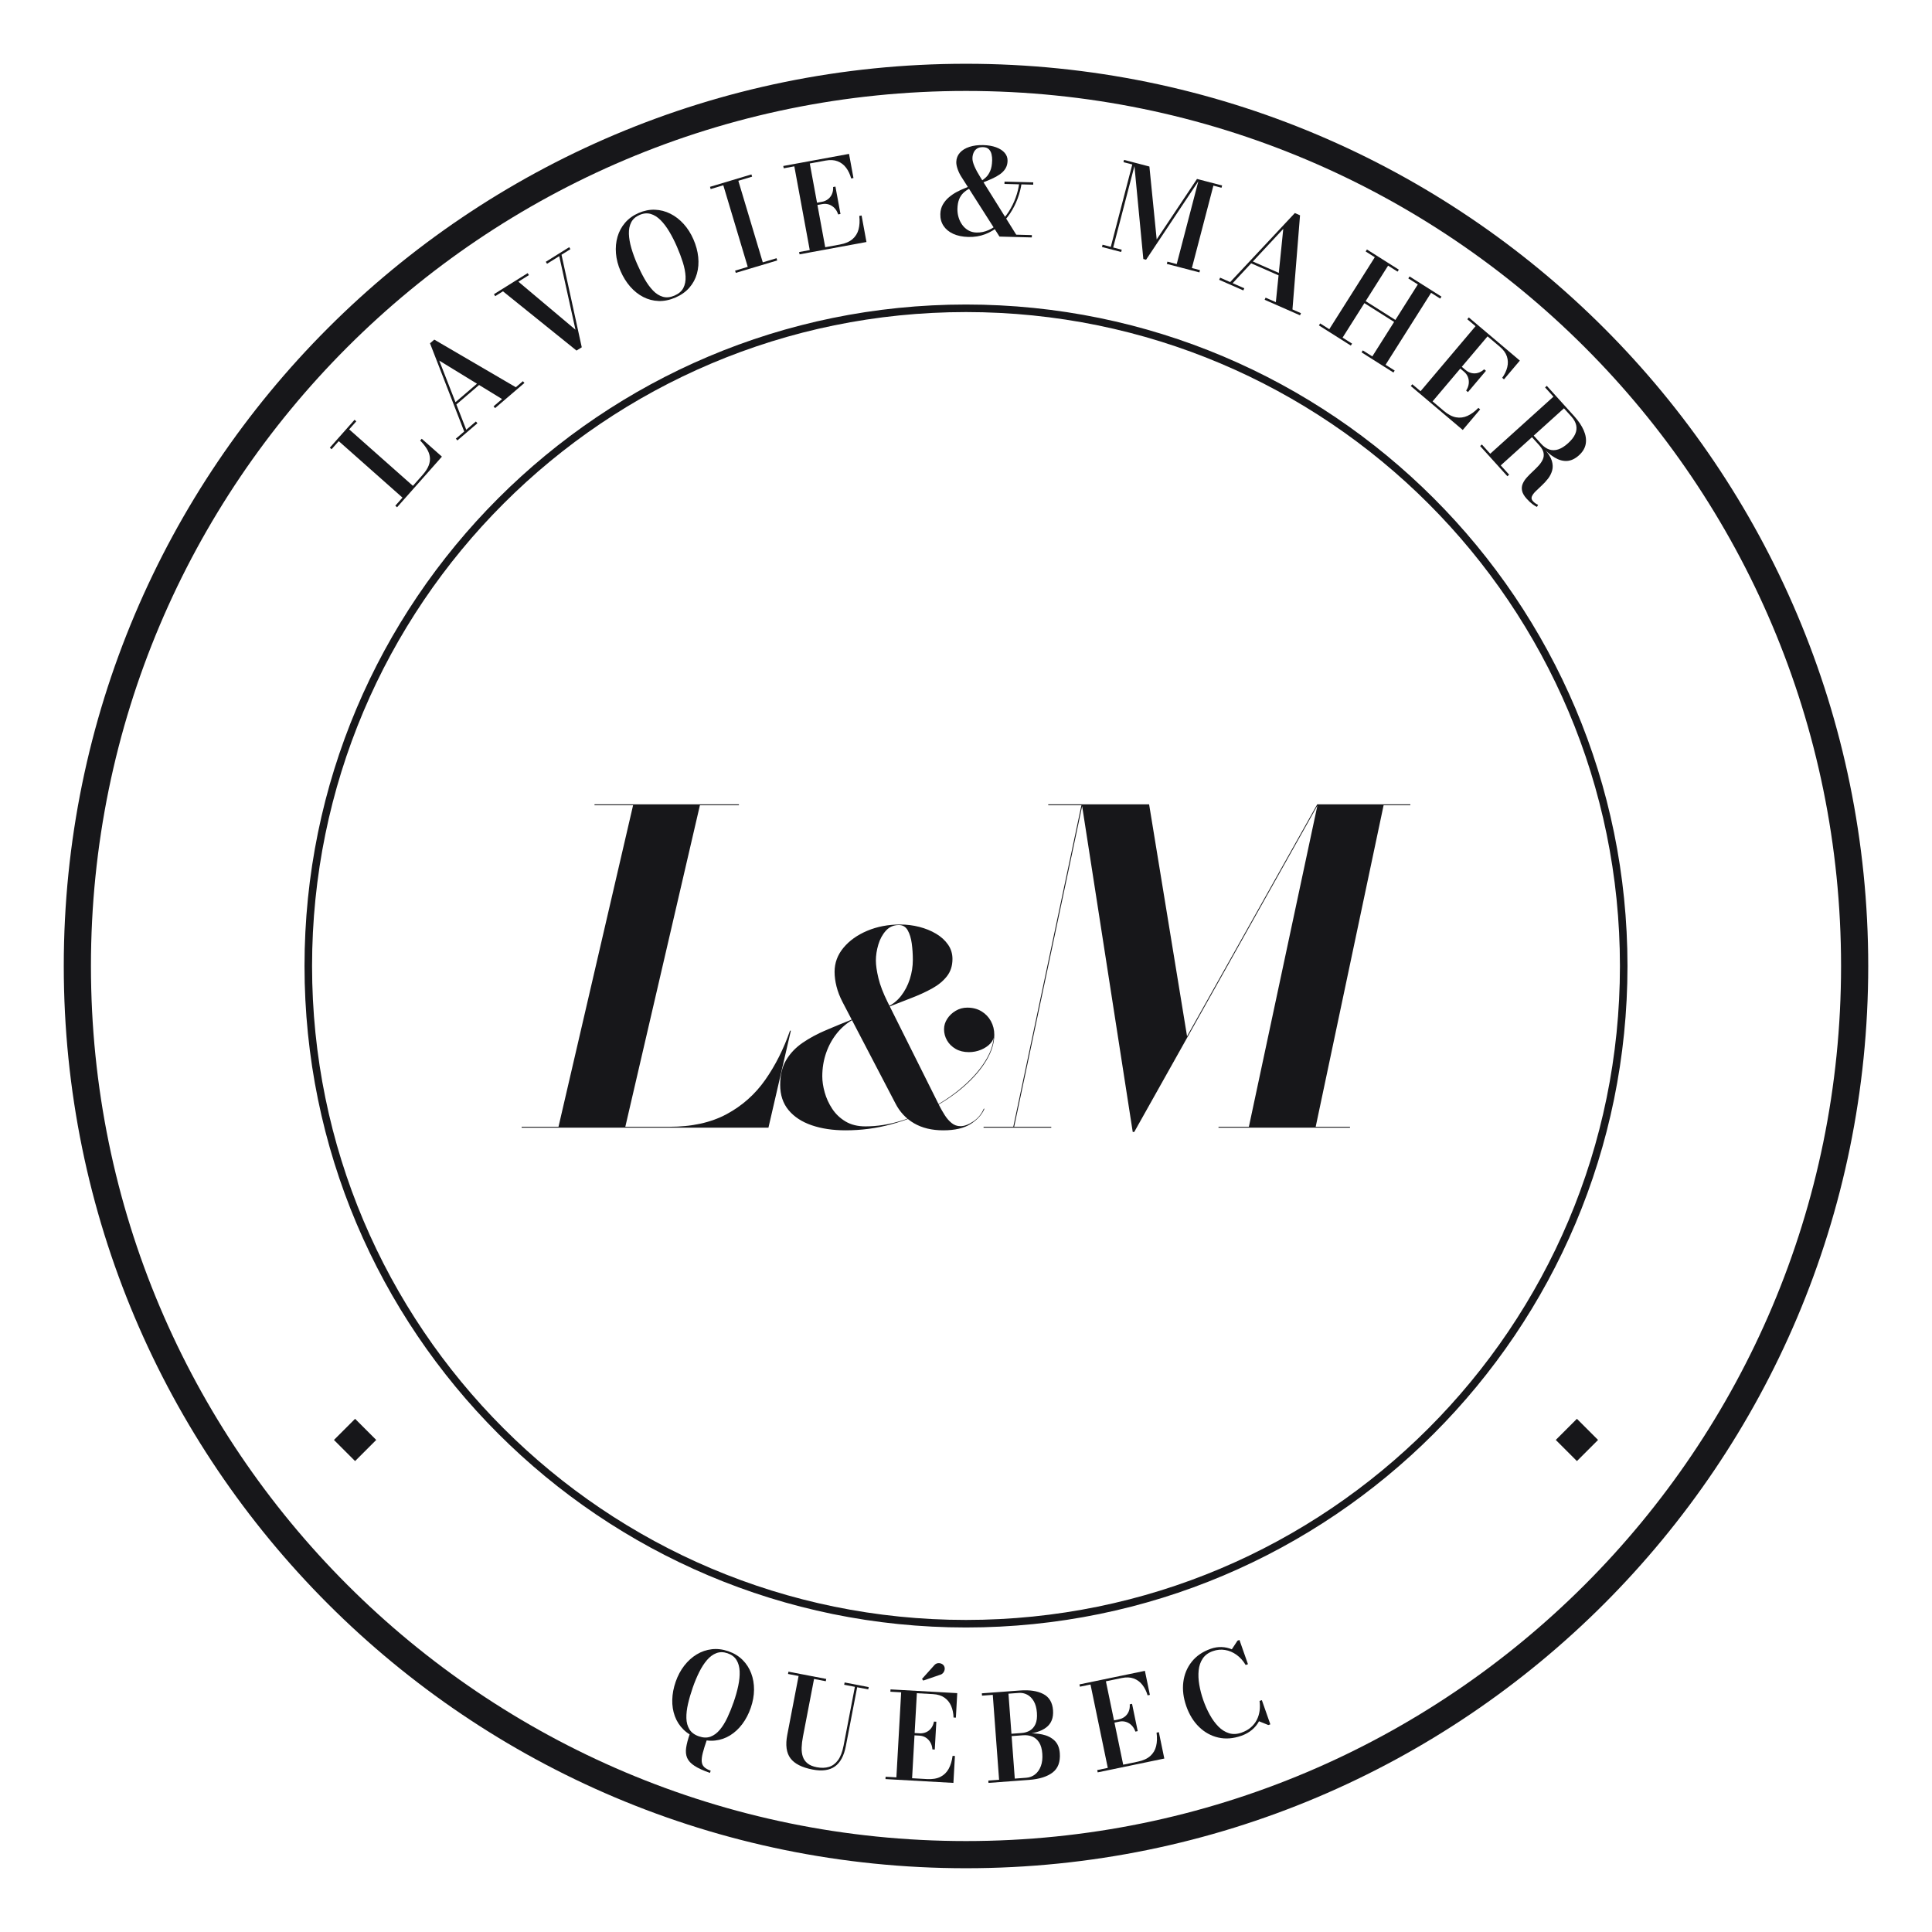
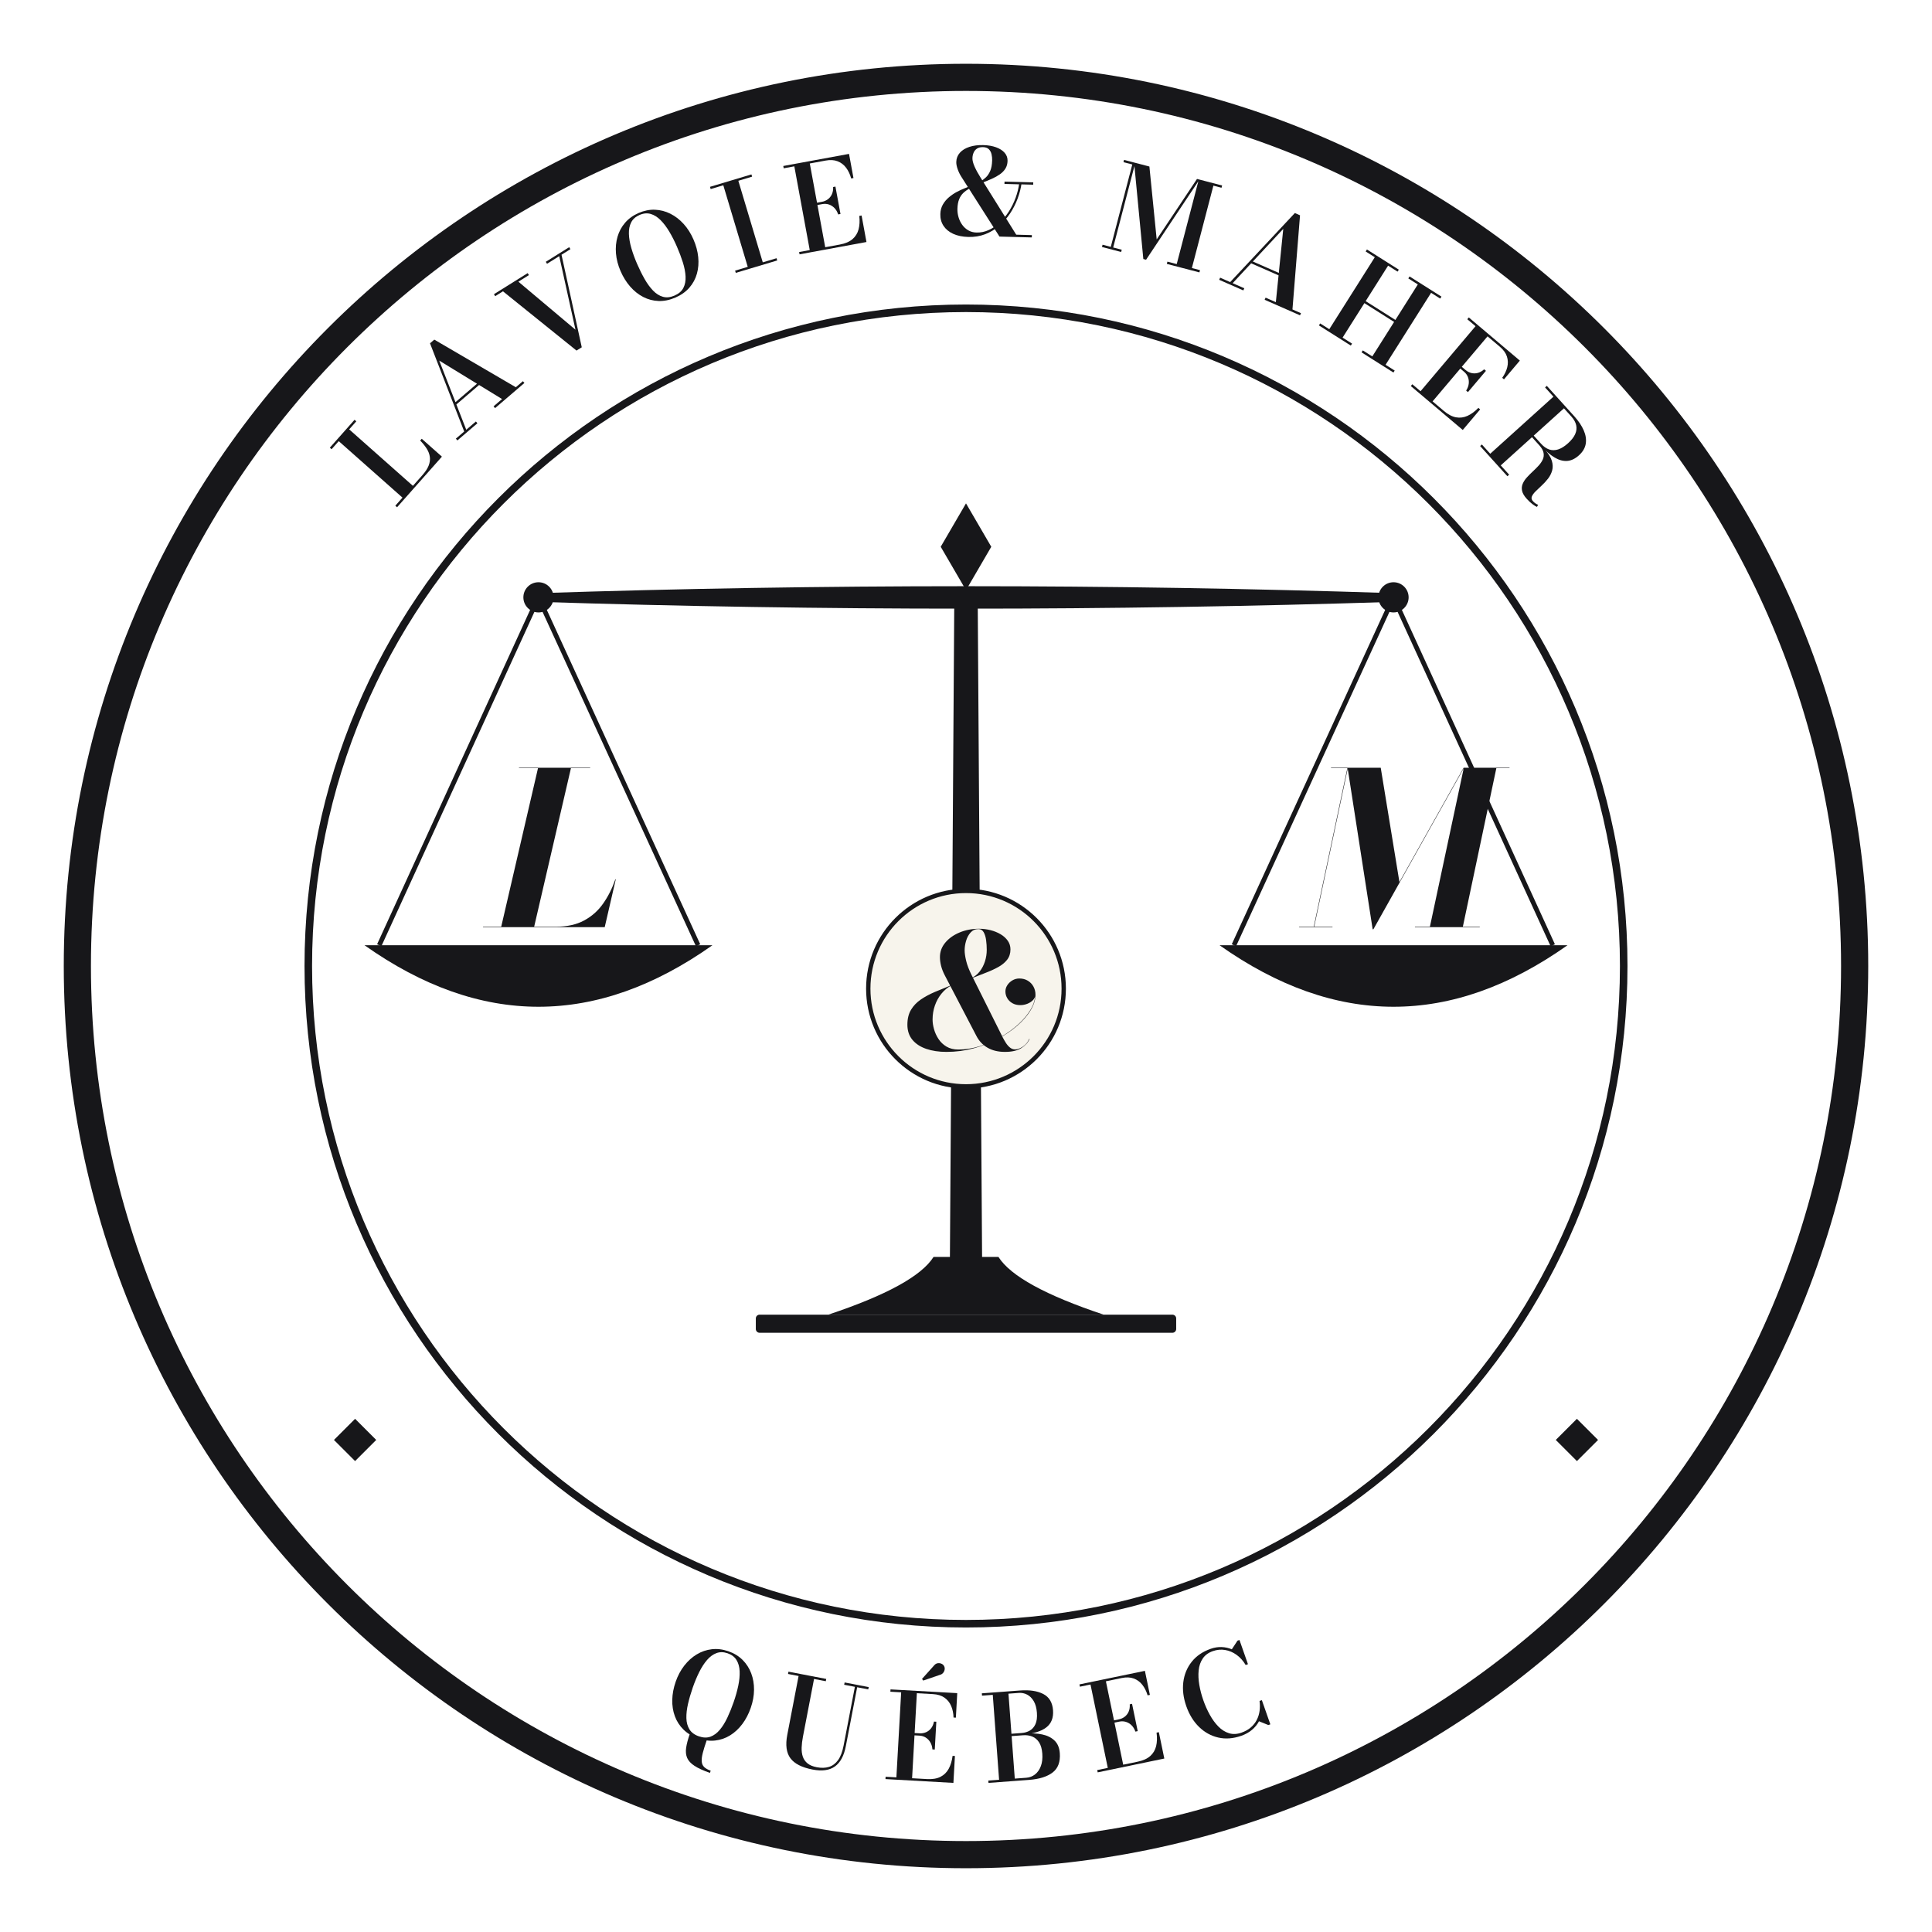
<svg xmlns="http://www.w3.org/2000/svg" viewBox="0 0 512 512" role="img" aria-label="Lavoie&amp;Maher, inc.">
  <defs>
    <linearGradient id="lng" x1=".1" y1="0" x2=".9" y2="1">
      <stop offset="0" stop-color="#F6EAC6" />
      <stop offset=".38" stop-color="#D9BE84" />
      <stop offset=".7" stop-color="#A9894C" />
      <stop offset="1" stop-color="#E9D6A4" />
    </linearGradient>
  </defs>
  <circle cx="256.0" cy="256.0" r="235.5" fill="none" stroke="#17171A" stroke-width="7.2" />
  <circle cx="256.0" cy="256.0" r="174.3" fill="none" stroke="#17171A" stroke-width="2.0" />
  <g class="lm-t">
    <path d="M52.1 0.0V-39.0H232.4V-1461.0H52.1V-1500.0H674.397V-1461.0H495.097V-39.0H736.6Q849.8 -39.0 925 -67.5Q1000.2 -96.0 1045.55 -149.5Q1090.899 -203.0 1112.949 -279.0Q1134.999 -355.0 1141.598 -450.0H1181.298V0.0Z" transform="translate(102.65 120.10) rotate(-48.454) translate(-9.84 11.43) scale(0.01587)" fill="#17171A" />
    <path d="M417.601 -466.9V-505.9H1045.801V-466.9ZM854.998 -1529.0 1371.298 -39.0H1526.398V0.0H881.301V-39.0H1068.302L689.701 -1209.202L280.7 -39.0H492.7V0.0H52.1V-39.0H235.489L760.6 -1529.0Z" transform="translate(122.65 100.43) rotate(-40.603) translate(-12.52 11.43) scale(0.01587)" fill="#17171A" />
    <path d="M1530.998 -1500.0V-1461.0H1355.298L823.098 29.0H719.801L202.401 -1461.0H49.401V-1500.0H713.397V-1461.0H506.097L889.598 -275.298L1310.598 -1461.0H1070.098V-1500.0Z" transform="translate(147.43 82.23) rotate(-31.997) translate(-12.54 11.43) scale(0.01587)" fill="#17171A" />
    <path d="M765.699 20.0Q609.2 20.0 486 -38.75Q362.8 -97.5 276.85 -202.9Q190.9 -308.3 146.3 -448.1Q101.7 -587.9 101.7 -750.0Q101.7 -912.1 149.15 -1051.9Q196.6 -1191.7 284.2 -1297.1Q371.8 -1402.5 494 -1461.25Q616.2 -1520.0 765.699 -1520.0Q915.199 -1520.0 1037.049 -1461.25Q1158.899 -1402.5 1246.849 -1297.1Q1334.799 -1191.7 1381.898 -1051.9Q1428.998 -912.1 1428.998 -750.0Q1428.998 -587.9 1384.398 -448.1Q1339.799 -308.3 1254.199 -202.9Q1168.599 -97.5 1045.399 -38.75Q922.199 20.0 765.699 20.0ZM765.699 -16.3Q880.8 -16.3 951.85 -74.75Q1022.901 -133.2 1061.451 -235.4Q1100.001 -337.601 1113.851 -470.101Q1127.701 -602.6 1127.701 -750.0Q1127.701 -897.4 1110.851 -1029.899Q1094.001 -1162.399 1053.951 -1264.6Q1013.901 -1366.8 943.5 -1425.25Q873.1 -1483.7 765.699 -1483.7Q658.599 -1483.7 588.048 -1425.25Q517.498 -1366.8 477.098 -1264.6Q436.698 -1162.399 419.848 -1029.899Q402.997 -897.4 402.997 -750.0Q402.997 -602.6 417.198 -470.101Q431.398 -337.601 469.598 -235.4Q507.798 -133.2 579.548 -74.75Q651.299 -16.3 765.699 -16.3Z" transform="translate(174.29 68.09) rotate(-23.500) translate(-12.13 11.43) scale(0.01587)" fill="#17171A" />
    <path d="M52.1 0.0V-39.0H272.4V-1461.0H52.1V-1500.0H774.397V-1461.0H534.397V-39.0H774.397V0.0Z" transform="translate(197.20 59.72) rotate(-16.677) translate(-6.56 11.43) scale(0.01587)" fill="#17171A" />
    <path d="M52.1 0.0V-39.0H232.4V-1461.0H52.1V-1500.0H1168.298V-1090.0H1129.298Q1120.299 -1197.0 1078.549 -1281.0Q1036.8 -1365.0 959.05 -1413.0Q881.3 -1461.0 764.3 -1461.0H495.097V-39.0H743.6Q880.6 -39.0 966.7 -89.0Q1052.8 -139.0 1096.549 -231.0Q1140.299 -323.0 1149.298 -450.0H1188.298V0.0ZM806.998 -538.701Q797.998 -605.701 765.748 -654.351Q733.499 -703 684.899 -729.65Q636.299 -756.3 579.299 -756.3H445.298V-795.0H579.299Q636.299 -795.0 684.899 -819.35Q733.499 -843.7 765.748 -890.349Q797.998 -936.999 806.998 -1003.999H846.298V-538.701Z" transform="translate(218.89 54.49) rotate(-10.434) translate(-10.05 11.43) scale(0.01587)" fill="#17171A" />
    <path d="M1076 0.0 414 -980.0Q375 -1037.0 348.5 -1105.85Q322 -1174.7 322 -1226.7Q322 -1316.7 378.35 -1382.7Q434.699 -1448.7 534.849 -1484.35Q634.999 -1520.0 765.998 -1520.0Q887.997 -1520.0 980.847 -1488.65Q1073.697 -1457.3 1125.597 -1400.5Q1177.497 -1343.7 1177.497 -1266.7Q1177.497 -1192.599 1145.097 -1137.499Q1112.697 -1082.399 1056.047 -1040.149Q999.397 -997.899 925.847 -962.699Q852.297 -927.499 769.697 -892.499L747.997 -920.699Q784.298 -944.399 824.448 -983.899Q864.599 -1023.4 892.299 -1091.75Q919.999 -1160.1 919.999 -1269Q919.999 -1320.899 907.099 -1370.7Q894.199 -1420.5 860.399 -1453.1Q826.599 -1485.7 762.998 -1485.7Q699.498 -1485.7 661.547 -1458.75Q623.597 -1431.8 606.797 -1388.65Q589.997 -1345.499 589.997 -1297.299Q589.997 -1240.799 628.997 -1158.4Q667.997 -1076.0 731.997 -980.0L1354.697 -39.0H1615.997V0.0ZM555.999 20.0Q408 20.0 301.05 -26.05Q194.1 -72.1 136.45 -155.45Q78.8 -238.8 78.8 -350.2Q78.8 -441.4 118.1 -512.55Q157.4 -583.7 218.1 -636.85Q278.8 -690 344.45 -726.9Q410.1 -763.8 464.45 -786.85Q518.8 -809.9 543.6 -821.5L560.1 -791.9Q497.599 -757.599 453.049 -712.449Q408.498 -667.298 385.148 -602.798Q361.797 -538.297 361.797 -444.996Q361.797 -374.797 383.748 -305.947Q405.698 -237.098 448.198 -180.798Q490.698 -124.499 551.747 -90.899Q612.797 -57.299 689.997 -57.299Q795.497 -57.299 892.698 -104.1Q989.898 -150.9 1073.698 -233.45Q1157.498 -316.0 1222.448 -424.45Q1287.398 -532.9 1329.048 -657.05Q1370.698 -781.2 1383.298 -910.0H1422.698Q1407.998 -776.6 1362.548 -643.4Q1317.098 -510.2 1242.598 -391.05Q1168.098 -271.9 1066.248 -179.25Q964.398 -86.6 836.498 -33.3Q708.599 20.0 555.999 20.0ZM1135.998 -881.0V-920.0H1615.998V-881.0Z" transform="translate(261.40 51.17) rotate(1.511) translate(-13.30 11.43) scale(0.01587)" fill="#17171A" />
    <path d="M781.4 20.0 225.4 -1500.0H489.397L914.599 -353.096L1311 -1500.0H1353.3L828.9 20.0ZM245.7 -1500.0V-39.0H393.4V0.0H62.4V-39.0H204.4V-1461.0H52.1V-1500.0ZM1744.298 -1500.0V-1461.0H1603.998V-39.0H1744.298V0.0H1181.6V-39.0H1342.3V-1500.0Z" transform="translate(307.75 57.74) rotate(14.628) translate(-14.25 11.43) scale(0.01587)" fill="#17171A" />
    <path d="M417.601 -466.9V-505.9H1045.801V-466.9ZM854.998 -1529.0 1371.298 -39.0H1526.398V0.0H881.301V-39.0H1068.302L689.701 -1209.202L280.7 -39.0H492.7V0.0H52.1V-39.0H235.489L760.6 -1529.0Z" transform="translate(338.40 68.39) rotate(23.711) translate(-12.52 11.43) scale(0.01587)" fill="#17171A" />
    <path d="M1524.397 -1500.0V-1461.0H1344.397V-39.0H1524.397V0.0H894.4V-39.0H1082.4V-720.3H495.097V-39.0H682.398V0.0H52.1V-39.0H232.4V-1461.0H52.1V-1500.0H682.398V-1461.0H495.097V-759.7H1082.4V-1461.0H894.4V-1500.0Z" transform="translate(365.51 82.82) rotate(32.308) translate(-12.51 11.43) scale(0.01587)" fill="#17171A" />
    <path d="M52.1 0.0V-39.0H232.4V-1461.0H52.1V-1500.0H1168.298V-1090.0H1129.298Q1120.299 -1197.0 1078.549 -1281.0Q1036.8 -1365.0 959.05 -1413.0Q881.3 -1461.0 764.3 -1461.0H495.097V-39.0H743.6Q880.6 -39.0 966.7 -89.0Q1052.8 -139.0 1096.549 -231.0Q1140.299 -323.0 1149.298 -450.0H1188.298V0.0ZM806.998 -538.701Q797.998 -605.701 765.748 -654.351Q733.499 -703 684.899 -729.65Q636.299 -756.3 579.299 -756.3H445.298V-795.0H579.299Q636.299 -795.0 684.899 -819.35Q733.499 -843.7 765.748 -890.349Q797.998 -936.999 806.998 -1003.999H846.298V-538.701Z" transform="translate(388.30 99.53) rotate(40.215) translate(-10.05 11.43) scale(0.01587)" fill="#17171A" />
    <path d="M412.7 -757.6V-780.9H706.401Q802.401 -780.9 868.251 -818Q934.101 -855.1 967.601 -930.5Q1001.101 -1005.9 1001.101 -1120.9Q1001.101 -1235.9 967.601 -1311.4Q934.101 -1386.9 868.251 -1423.95Q802.401 -1461.0 706.401 -1461.0H52.1V-1500.0H736.399Q896.399 -1500.0 1017.149 -1459.4Q1137.898 -1418.8 1205.298 -1334.85Q1272.698 -1250.9 1272.698 -1120.9Q1272.698 -990.9 1209.448 -910.9Q1146.198 -830.9 1026.299 -794.25Q906.399 -757.6 736.399 -757.6ZM52.1 0.0V-39.0H731.098V0.0ZM260.401 -21.0V-1476.3H522.398V-21.0ZM1226.399 13Q1130.4 13 1076.05 -18.8Q1021.7 -50.6 996.4 -104.55Q971.101 -158.5 964.101 -225.6Q957.101 -292.7 956.251 -364.3Q955.401 -435.9 949.301 -503Q943.201 -570.1 920.401 -624.05Q897.6 -678 846 -709.8Q794.4 -741.6 702.4 -741.6H412.7V-762.6H814.397Q954.698 -762.6 1037.098 -723.45Q1119.498 -684.3 1160.698 -619.3Q1201.898 -554.3 1215.698 -477.15Q1229.498 -400 1230.248 -322.85Q1230.998 -245.7 1234.048 -180.7Q1237.098 -115.7 1255.898 -76.55Q1274.698 -37.4 1325.598 -37.4Q1357.598 -37.4 1382.998 -44.05Q1408.398 -50.7 1428.698 -60.7L1442.398 -23.4Q1418.398 -10.4 1360.498 1.3Q1302.599 13 1226.399 13Z" transform="translate(408.07 118.67) rotate(47.915) translate(-11.77 11.43) scale(0.01587)" fill="#17171A" />
    <path d="M1140.998 500.0Q965.399 500.0 859.549 473.5Q753.7 447 699.95 388.45Q646.2 329.9 627.951 233.2Q609.701 136.5 609.701 -4.6Q686.7 8.4 761.499 8.4Q836.299 8.4 911.398 -4.6Q911.398 131.4 918.698 221.6Q925.998 311.8 948.748 364.35Q971.498 416.9 1017.598 438.95Q1063.698 461.0 1140.998 461.0ZM765.699 20.0Q609.2 20.0 486 -38.75Q362.8 -97.5 276.85 -202.9Q190.9 -308.3 146.3 -448.1Q101.7 -587.9 101.7 -750.0Q101.7 -912.1 149.15 -1051.9Q196.6 -1191.7 284.2 -1297.1Q371.8 -1402.5 494 -1461.25Q616.2 -1520.0 765.699 -1520.0Q915.199 -1520.0 1037.049 -1461.25Q1158.899 -1402.5 1246.849 -1297.1Q1334.799 -1191.7 1381.898 -1051.9Q1428.998 -912.1 1428.998 -750.0Q1428.998 -587.9 1384.398 -448.1Q1339.799 -308.3 1254.199 -202.9Q1168.599 -97.5 1045.399 -38.75Q922.199 20.0 765.699 20.0ZM765.699 -16.3Q880.8 -16.3 951.85 -74.75Q1022.901 -133.2 1061.451 -235.4Q1100.001 -337.601 1113.851 -470.101Q1127.701 -602.6 1127.701 -750.0Q1127.701 -897.4 1110.851 -1029.899Q1094.001 -1162.399 1053.951 -1264.6Q1013.901 -1366.8 943.5 -1425.25Q873.1 -1483.7 765.699 -1483.7Q658.599 -1483.7 588.048 -1425.25Q517.498 -1366.8 477.098 -1264.6Q436.698 -1162.399 419.848 -1029.899Q402.997 -897.4 402.997 -750.0Q402.997 -602.6 417.198 -470.101Q431.398 -337.601 469.598 -235.4Q507.798 -133.2 579.548 -74.75Q651.299 -16.3 765.699 -16.3Z" transform="translate(188.84 449.58) rotate(19.133) translate(-12.13 11.43) scale(0.01587)" fill="#17171A" />
    <path d="M1412.199 -1500.0V-1461.0H1223.499V-460.0Q1223.499 -213.0 1108.249 -92.0Q992.999 29.0 751.499 29.0Q479 29.0 353.25 -86.0Q227.5 -201.0 227.5 -460.0V-1461.0H47.9V-1500.0H690.197V-1461.0H490.197V-480.0Q490.197 -381.0 503.197 -297.25Q516.198 -213.5 550.848 -152.05Q585.498 -90.6 649.198 -56.35Q712.898 -22.1 813.998 -22.1Q928.999 -22.1 1012.049 -66.1Q1095.099 -110.1 1139.999 -206.4Q1184.899 -302.7 1184.899 -460.0V-1461.0H1002.699V-1500.0Z" transform="translate(217.32 457.22) rotate(10.882) translate(-11.66 11.43) scale(0.01587)" fill="#17171A" />
    <path d="M52.1 0.0V-39.0H232.4V-1461.0H52.1V-1500.0H1168.298V-1090.0H1129.298Q1120.299 -1197.0 1078.549 -1281.0Q1036.8 -1365.0 959.05 -1413.0Q881.3 -1461.0 764.3 -1461.0H495.097V-39.0H743.6Q880.6 -39.0 966.7 -89.0Q1052.8 -139.0 1096.549 -231.0Q1140.299 -323.0 1149.298 -450.0H1188.298V0.0ZM806.998 -538.701Q797.998 -605.701 765.748 -654.351Q733.499 -703 684.899 -729.65Q636.299 -756.3 579.299 -756.3H445.298V-795.0H579.299Q636.299 -795.0 684.899 -819.35Q733.499 -843.7 765.748 -890.349Q797.998 -936.999 806.998 -1003.999H846.298V-538.701ZM589.6 -1677.7 567.4 -1704.4 752.301 -1935Q778.3 -1972.299 812.15 -1979.999Q845.999 -1987.699 876.899 -1976.049Q907.798 -1964.399 922.198 -1940.799Q939.098 -1915.199 936.148 -1882.9Q933.198 -1850.6 913.549 -1824.201Q893.899 -1797.801 858.3 -1787.301Z" transform="translate(244.51 460.58) rotate(3.213) translate(-10.05 11.43) scale(0.01587)" fill="#17171A" />
    <path d="M52.1 0.0V-39.0H688.399Q771.399 -39.0 838.549 -84.5Q905.7 -130.0 945.05 -215.5Q984.4 -301.0 984.4 -420.0Q984.4 -539.0 945.05 -611.85Q905.7 -684.7 838.549 -717.7Q771.399 -750.7 688.399 -750.7H460.398V-776.0H733.098Q883.098 -776.0 1006.347 -740.55Q1129.597 -705.1 1202.997 -624.55Q1276.397 -544 1276.397 -408Q1276.397 -187.5 1132.497 -93.75Q988.597 0.0 733.098 0.0ZM232.4 -16.8V-1483.2H495.097V-16.8ZM460.398 -764.0V-790.0H668.399Q741.399 -790.0 804.549 -820.0Q867.7 -850.0 906.4 -920.0Q945.1 -990.0 945.1 -1109.0Q945.1 -1228.0 906.4 -1306.0Q867.7 -1384.0 804.549 -1422.5Q741.399 -1461.0 668.399 -1461.0H52.1V-1500.0H692.698Q932.897 -1500.0 1074.797 -1412.5Q1216.697 -1325.0 1216.697 -1130.0Q1216.697 -940.2 1082.447 -852.1Q948.197 -764.0 692.698 -764.0Z" transform="translate(271.19 460.34) rotate(-4.252) translate(-10.93 11.43) scale(0.01587)" fill="#17171A" />
    <path d="M52.1 0.0V-39.0H232.4V-1461.0H52.1V-1500.0H1168.298V-1090.0H1129.298Q1120.299 -1197.0 1078.549 -1281.0Q1036.8 -1365.0 959.05 -1413.0Q881.3 -1461.0 764.3 -1461.0H495.097V-39.0H743.6Q880.6 -39.0 966.7 -89.0Q1052.8 -139.0 1096.549 -231.0Q1140.299 -323.0 1149.298 -450.0H1188.298V0.0ZM806.998 -538.701Q797.998 -605.701 765.748 -654.351Q733.499 -703 684.899 -729.65Q636.299 -756.3 579.299 -756.3H445.298V-795.0H579.299Q636.299 -795.0 684.899 -819.35Q733.499 -843.7 765.748 -890.349Q797.998 -936.999 806.998 -1003.999H846.298V-538.701Z" transform="translate(297.61 456.63) rotate(-11.717) translate(-10.05 11.43) scale(0.01587)" fill="#17171A" />
    <path d="M804.999 20.0Q590 20.0 432.05 -80.0Q274.1 -180.0 187.9 -354.0Q101.7 -528.0 101.7 -750.0Q101.7 -973.0 187.9 -1146.5Q274.1 -1320.0 432.05 -1420.0Q590 -1520.0 804.999 -1520.0Q900.5 -1520.0 984.55 -1487.3Q1068.6 -1454.6 1133.6 -1395.3L1270.899 -1500.0H1305.599V-1071.701H1264.999Q1240.5 -1192.901 1177.2 -1282.8Q1113.9 -1372.7 1023.35 -1422.1Q932.799 -1471.5 824.999 -1471.5Q706.099 -1471.5 624.599 -1410.8Q543.098 -1350.1 494.748 -1246.9Q446.398 -1143.7 424.698 -1015.0Q402.997 -886.3 402.997 -750.0Q402.997 -614.0 424.698 -485.15Q446.398 -356.3 494.748 -253.1Q543.098 -149.9 624.599 -89.2Q706.099 -28.5 824.999 -28.5Q923.699 -28.5 1001.35 -59.2Q1079 -89.9 1136.5 -144.65Q1194 -199.4 1231.05 -272.05Q1268.099 -344.699 1285.299 -428.299H1325.899V0.0H1290.599L1164.1 -111.1Q1097.9 -49.8 1006.4 -14.9Q914.9 20.0 804.999 20.0Z" transform="translate(323.81 449.36) rotate(-19.326) translate(-11.44 11.43) scale(0.01587)" fill="#17171A" />
-     <path d="M94.1 376.0L99.7 381.6L94.1 387.2L88.5 381.6Z" fill="#17171A" />
-     <path d="M417.9 376.0L423.5 381.6L417.9 387.2L412.3 381.6Z" fill="#17171A" />
  </g>
+   <path d="M94.1 376.0L99.7 381.6L94.1 387.2L88.5 381.6Z" fill="#17171A" />
+   <path d="M417.9 376.0L423.5 381.6L417.9 387.2L412.3 381.6Z" fill="#17171A" />
  <g class="lm-m">
-     <path d="M75 0 423 -1500H733L385 0ZM-95 0V-4H590Q747 -4 855.75 -62.5Q964.5 -121.0 1035.25 -222.0Q1106 -323 1150 -450H1154L1050 0ZM243 -1496V-1500H913V-1496Z" transform="translate(143.67 298.84) scale(0.05712)" fill="#17171A" />
-     <path d="M1260 20Q1132 20 1041.5 -32.75Q951.0 -85.5 902 -182L507 -939Q476.0 -998.5 461.5 -1056.25Q447 -1114 447 -1166Q447 -1266 513.5 -1346.0Q580 -1426 691.5 -1473.0Q803 -1520 938 -1520Q1010.5 -1520.0 1080.25 -1502.25Q1150.0 -1484.5 1206.25 -1451.0Q1262.5 -1417.5 1295.75 -1369.75Q1329 -1322 1329 -1262Q1329 -1186 1287.75 -1133.0Q1246.5 -1080.0 1176.5 -1041.25Q1106.5 -1002.5 1019.25 -969.25Q932 -936 840.5 -899.5L840 -903Q901.5 -931.0 944.25 -985.75Q987.0 -1040.5 1009.75 -1111.0Q1032.5 -1181.5 1032.5 -1256.0Q1032.5 -1318.0 1024.5 -1377.5Q1016.5 -1437.0 994.25 -1476.5Q972 -1516 928 -1516Q869 -1516 830.75 -1473.5Q792.5 -1431.0 774.25 -1369.5Q756 -1308 756 -1250Q756 -1198 775.0 -1118.75Q794.0 -1039.5 844 -939L1233 -160Q1249.5 -128.0 1271.5 -93.25Q1293.5 -58.5 1322.5 -34.75Q1351.5 -11.0 1389 -11Q1432 -11 1485.25 -46.75Q1538.5 -82.5 1563.5 -142.5L1568 -141Q1540 -75 1465.0 -27.5Q1390 20 1260 20ZM529 20Q386 20 275.5 -18.0Q165 -56 102.5 -131.5Q40 -207 40 -320Q40.0 -430.5 85.0 -506.0Q130.0 -581.5 207.5 -634.75Q285 -688 383.5 -729.75Q482.0 -771.5 590.0 -814.5L590.5 -811.5Q518.5 -773.0 465.5 -707.5Q412.5 -642.0 383.75 -559.25Q355.0 -476.5 355 -384Q355.0 -328.5 373.0 -264.0Q391.0 -199.5 429.25 -141.25Q467.5 -83.0 529.0 -46.25Q590.5 -9.5 678.0 -9.5Q809.0 -9.5 944.25 -51.25Q1079.5 -93.0 1203.75 -164.0Q1328 -235 1425.75 -323.75Q1523.5 -412.5 1580.75 -508.5Q1638.0 -604.5 1638.0 -694.5H1640.0Q1640.0 -659.5 1612.75 -630.0Q1585.5 -600.5 1542.5 -582.75Q1499.5 -565.0 1452 -565Q1394.5 -565.0 1352.75 -589.25Q1311.0 -613.5 1288.5 -652.5Q1266.0 -691.5 1266.0 -736.5Q1266.0 -777.5 1289.75 -814.25Q1313.5 -851.0 1353.25 -874.5Q1393 -898 1440 -898Q1500.5 -898.0 1546.0 -870.5Q1591.5 -843.0 1616.75 -796.75Q1642.0 -750.5 1642.0 -694.5Q1642 -603 1583.25 -504.0Q1524.5 -405.0 1419.0 -311.75Q1313.5 -218.5 1173.25 -143.75Q1033 -69 868.75 -24.5Q704.5 20.0 529 20Z" transform="translate(205.34 298.84) scale(0.03542)" fill="#17171A" />
-     <path d="M637 20 401 -1500H713L889 -424L1493 -1500H1497L644 20ZM-55 0V-4H259V0ZM82 0 399 -1496H245V-1500H404L86 0ZM1035 0V-4H1645V0ZM1175 0 1495 -1500H1925V-1496H1801L1485 0Z" transform="translate(263.80 298.84) scale(0.05712)" fill="#17171A" />
+     <path d="M252.9 158.3L259.1 158.3L260.3 338.8L251.7 338.8Z" fill="#17171A" />
+     <path d="M219.5 348.4Q242.6 340.7 247.4 333.1L264.6 333.1Q269.4 340.7 292.5 348.4Z" fill="#17171A" />
+     <rect x="200.3" y="348.4" width="111.4" height="4.8" rx="1.0" fill="#17171A" />
+     <path d="M142.7 157.2Q256.0 153.5 369.3 157.2L369.3 159.5Q256.0 163.1 142.7 159.5Z" fill="#17171A" />
+     <path d="M256.0 133.4L262.7 144.9L256.0 156.4L249.3 144.9Z" fill="#17171A" />
+     <circle cx="142.7" cy="158.3" r="4.0" fill="#17171A" />
+     <path d="M142.7 158.3L100.5 250.5M142.7 158.3L185.0 250.5" stroke="#17171A" stroke-width="1.25" fill="none" />
+     <path d="M96.6 250.5Q142.7 283.1 188.8 250.5Z" fill="#17171A" />
+     <path d="M75 0 423 -1500H733L385 0ZM-95 0V-4H590Q747 -4 855.75 -62.5Q964.5 -121.0 1035.25 -222.0Q1106 -323 1150 -450H1154L1050 0ZM243 -1496V-1500H913V-1496Z" transform="translate(130.69 245.70) scale(0.02816)" fill="#17171A" />
+     <circle cx="369.3" cy="158.3" r="4.0" fill="#17171A" />
+     <path d="M369.3 158.3L327.0 250.5M369.3 158.3L411.5 250.5" stroke="#17171A" stroke-width="1.25" fill="none" />
+     <path d="M323.2 250.5Q369.3 283.1 415.4 250.5Z" fill="#17171A" />
+     <path d="M637 20 401 -1500H713L889 -424L1493 -1500H1497L644 20ZM-55 0V-4H259V0ZM82 0 399 -1496H245V-1500H404L86 0ZM1035 0V-4H1645V0ZM1175 0 1495 -1500H1925V-1496H1801L1485 0Z" transform="translate(345.83 245.70) scale(0.02816)" fill="#17171A" />
+     <circle cx="256.0" cy="262.0" r="25.9" fill="#F7F4EC" />
+     <circle cx="256.0" cy="262.0" r="25.9" fill="none" stroke="#17171A" stroke-width="1.15" />
+     <path d="M1260 20Q1132 20 1041.5 -32.75Q951.0 -85.5 902 -182L507 -939Q476.0 -998.5 461.5 -1056.25Q447 -1114 447 -1166Q447 -1266 513.5 -1346.0Q580 -1426 691.5 -1473.0Q803 -1520 938 -1520Q1010.5 -1520.0 1080.25 -1502.25Q1150.0 -1484.5 1206.25 -1451.0Q1262.5 -1417.5 1295.75 -1369.75Q1329 -1322 1329 -1262Q1329 -1186 1287.75 -1133.0Q1246.5 -1080.0 1176.5 -1041.25Q1106.5 -1002.5 1019.25 -969.25Q932 -936 840.5 -899.5L840 -903Q901.5 -931.0 944.25 -985.75Q987.0 -1040.5 1009.75 -1111.0Q1032.5 -1181.5 1032.5 -1256.0Q1032.5 -1318.0 1024.5 -1377.5Q1016.5 -1437.0 994.25 -1476.5Q972 -1516 928 -1516Q869 -1516 830.75 -1473.5Q792.5 -1431.0 774.25 -1369.5Q756 -1308 756 -1250Q756 -1198 775.0 -1118.75Q794.0 -1039.5 844 -939L1233 -160Q1249.5 -128.0 1271.5 -93.25Q1293.5 -58.5 1322.5 -34.75Q1351.5 -11.0 1389 -11Q1432 -11 1485.25 -46.75Q1538.5 -82.5 1563.5 -142.5L1568 -141Q1540 -75 1465.0 -27.5Q1390 20 1260 20ZM529 20Q386 20 275.5 -18.0Q165 -56 102.5 -131.5Q40 -207 40 -320Q40.0 -430.5 85.0 -506.0Q130.0 -581.5 207.5 -634.75Q285 -688 383.5 -729.75Q482.0 -771.5 590.0 -814.5L590.5 -811.5Q518.5 -773.0 465.5 -707.5Q412.5 -642.0 383.75 -559.25Q355.0 -476.5 355 -384Q355.0 -328.5 373.0 -264.0Q391.0 -199.5 429.25 -141.25Q467.5 -83.0 529.0 -46.25Q590.5 -9.5 678.0 -9.5Q809.0 -9.5 944.25 -51.25Q1079.5 -93.0 1203.75 -164.0Q1328 -235 1425.75 -323.75Q1523.5 -412.5 1580.75 -508.5Q1638.0 -604.5 1638.0 -694.5H1640.0Q1640.0 -659.5 1612.75 -630.0Q1585.5 -600.5 1542.5 -582.75Q1499.5 -565.0 1452 -565Q1394.5 -565.0 1352.75 -589.25Q1311.0 -613.5 1288.5 -652.5Q1266.0 -691.5 1266.0 -736.5Q1266.0 -777.5 1289.75 -814.25Q1313.5 -851.0 1353.25 -874.5Q1393 -898 1440 -898Q1500.5 -898.0 1546.0 -870.5Q1591.5 -843.0 1616.75 -796.75Q1642.0 -750.5 1642.0 -694.5Q1642 -603 1583.25 -504.0Q1524.5 -405.0 1419.0 -311.75Q1313.5 -218.5 1173.25 -143.75Q1033 -69 868.75 -24.5Q704.5 20.0 529 20Z" transform="translate(239.62 278.34) scale(0.02119)" fill="#17171A" />
  </g>
</svg>
